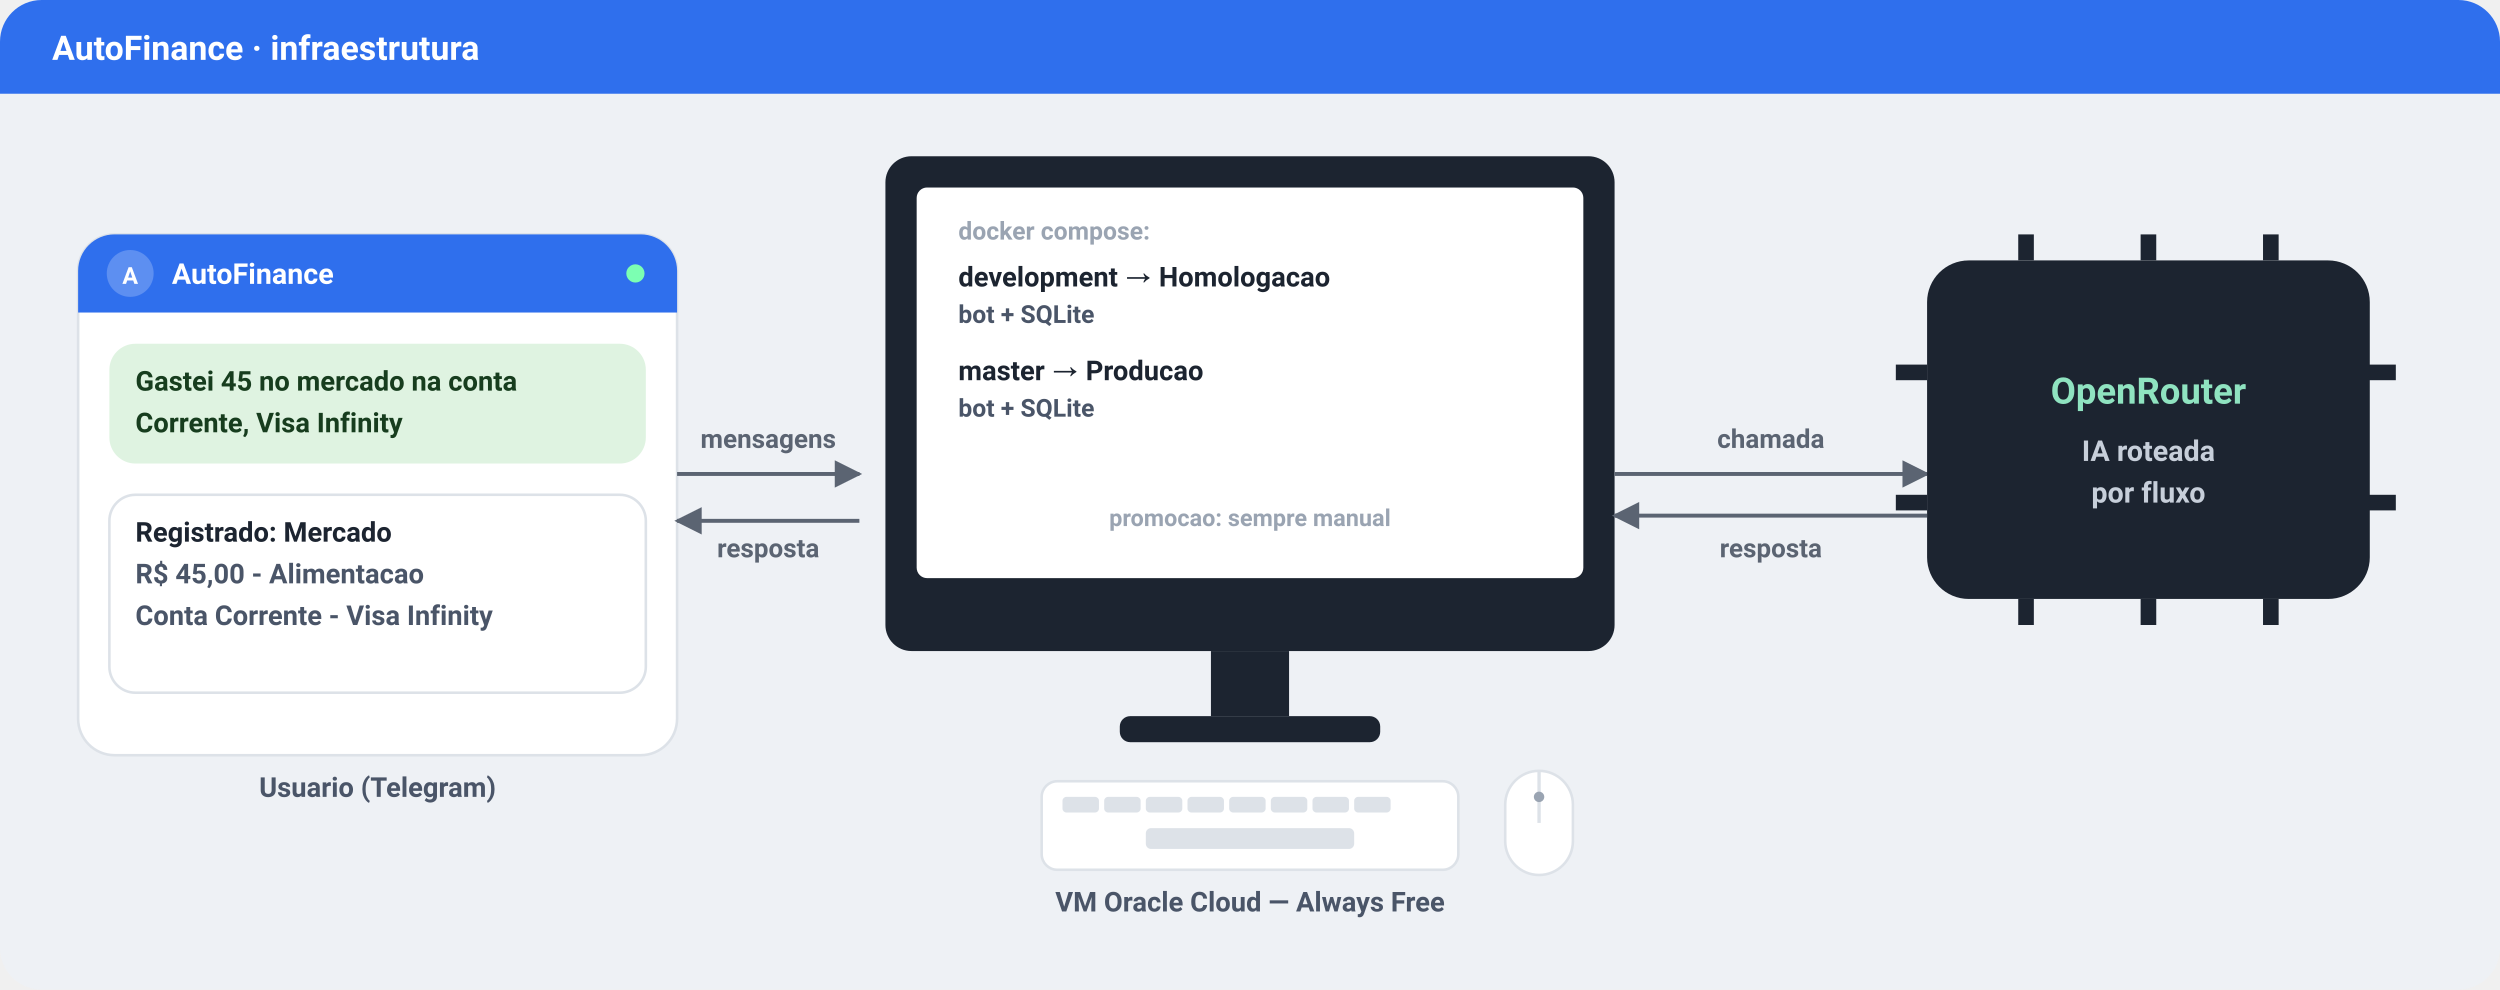
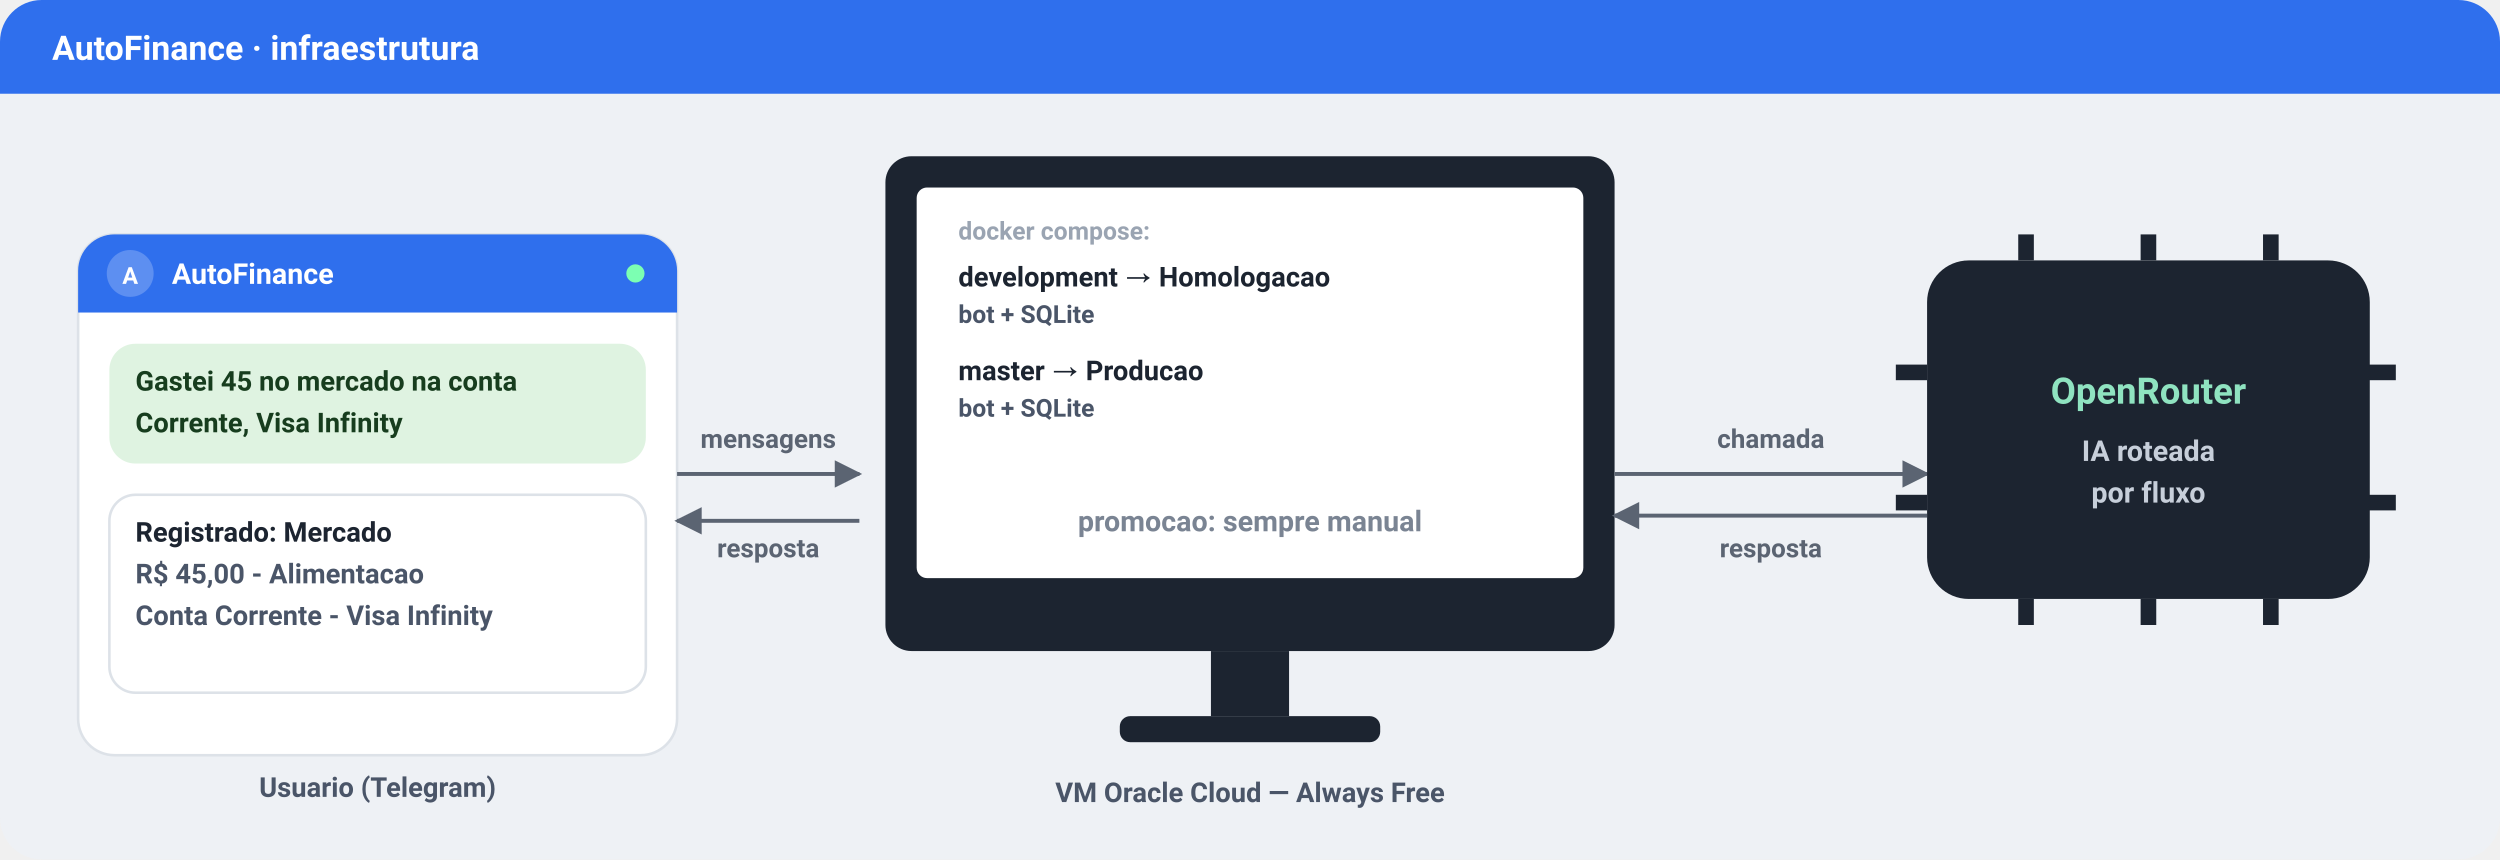
- <svg xmlns="http://www.w3.org/2000/svg" viewBox="0 0 960 380" font-family="'Segoe UI', Roboto, Helvetica, Arial, sans-serif">
+ <svg xmlns="http://www.w3.org/2000/svg" viewBox="0 0 960 330" font-family="'Segoe UI', Roboto, Helvetica, Arial, sans-serif">
  <defs>
    <clipPath id="infraCard">
-       <rect width="960" height="380" rx="16" />
+       <rect width="960" height="330" rx="16" />
    </clipPath>
    <marker id="arrow" viewBox="0 0 10 10" refX="9" refY="5" markerWidth="7" markerHeight="7" orient="auto-start-reverse">
      <path d="M0,0 L10,5 L0,10 z" fill="#5b6472" />
    </marker>
  </defs>
  <g clip-path="url(#infraCard)">
-     <rect width="960" height="380" fill="#eef1f5" />
+     <rect width="960" height="330" fill="#eef1f5" />
    <rect width="960" height="36" fill="#2f6fed" />
    <text x="20" y="23" fill="#ffffff" font-size="13" font-weight="700">AutoFinance · infraestrutura</text>
    <rect x="30" y="90" width="230" height="200" rx="14" fill="#ffffff" stroke="#dde2e8" />
    <clipPath id="tgHeaderClip">
      <rect x="30" y="90" width="230" height="200" rx="14" />
    </clipPath>
    <g clip-path="url(#tgHeaderClip)">
      <rect x="30" y="90" width="230" height="30" fill="#2f6fed" />
      <circle cx="50" cy="105" r="9" fill="#ffffff" opacity="0.22" />
      <text x="50" y="109" fill="#ffffff" font-size="9" font-weight="700" text-anchor="middle">A</text>
      <text x="66" y="109" fill="#ffffff" font-size="11" font-weight="700">AutoFinance</text>
      <circle cx="244" cy="105" r="3.5" fill="#7CFFB2" />
    </g>
    <rect x="42" y="132" width="206" height="46" rx="10" fill="#dff3e1" />
    <text x="52" y="150" font-size="10.5" fill="#173d1e" font-weight="700">Gastei 45 no mercado na conta</text>
    <text x="52" y="166" font-size="10.5" fill="#173d1e" font-weight="700">Corrente, Visa Infinity</text>
    <rect x="42" y="190" width="206" height="76" rx="10" fill="#ffffff" stroke="#dde2e8" />
    <text x="52" y="208" font-size="10.5" fill="#1c2430" font-weight="700">Registrado: Mercado</text>
    <text x="52" y="224" font-size="10.5" fill="#4a5568" font-weight="700">R$ 45,00 - Alimentacao</text>
    <text x="52" y="240" font-size="10.5" fill="#4a5568" font-weight="700">Conta Corrente - Visa Infinity</text>
    <text x="145" y="306" font-size="10.5" fill="#4a5568" text-anchor="middle" font-weight="700">Usuario (Telegram)</text>
    <line x1="260" y1="182" x2="330" y2="182" stroke="#5b6472" stroke-width="1.5" marker-end="url(#arrow)" />
    <line x1="330" y1="200" x2="260" y2="200" stroke="#5b6472" stroke-width="1.5" marker-end="url(#arrow)" />
    <text x="295" y="172" font-size="10" fill="#5b6472" text-anchor="middle" font-weight="700">mensagens</text>
    <text x="295" y="214" font-size="10" fill="#5b6472" text-anchor="middle" font-weight="700">resposta</text>
    <rect x="340" y="60" width="280" height="190" rx="10" fill="#1c2430" />
    <rect x="352" y="72" width="256" height="150" rx="4" fill="#ffffff" />
    <text x="368" y="92" font-size="9.5" fill="#9aa4b2" font-weight="700">docker compose:</text>
    <text x="368" y="110" font-size="10.5" fill="#1c2430" font-weight="700">development → Homologacao</text>
    <text x="368" y="124" font-size="9.5" fill="#4a5568" font-weight="700">bot + SQLite</text>
    <text x="368" y="146" font-size="10.5" fill="#1c2430" font-weight="700">master → Producao</text>
    <text x="368" y="160" font-size="9.5" fill="#4a5568" font-weight="700">bot + SQLite</text>
-     <text x="480" y="202" font-size="9" fill="#9aa4b2" text-anchor="middle" font-weight="700">promocao: sempre manual</text>
+     <text x="480" y="204" font-size="11" fill="#7a8493" text-anchor="middle" font-weight="700">promocao: sempre manual</text>
    <rect x="465" y="250" width="30" height="25" fill="#1c2430" />
    <rect x="430" y="275" width="100" height="10" rx="4" fill="#1c2430" />
-     <rect x="400" y="300" width="160" height="34" rx="6" fill="#ffffff" stroke="#dde2e8" />
-     <rect x="408" y="306" width="14" height="6" rx="1.5" fill="#dde2e8" />
-     <rect x="424" y="306" width="14" height="6" rx="1.5" fill="#dde2e8" />
-     <rect x="440" y="306" width="14" height="6" rx="1.5" fill="#dde2e8" />
-     <rect x="456" y="306" width="14" height="6" rx="1.5" fill="#dde2e8" />
-     <rect x="472" y="306" width="14" height="6" rx="1.5" fill="#dde2e8" />
-     <rect x="488" y="306" width="14" height="6" rx="1.5" fill="#dde2e8" />
-     <rect x="504" y="306" width="14" height="6" rx="1.5" fill="#dde2e8" />
-     <rect x="520" y="306" width="14" height="6" rx="1.5" fill="#dde2e8" />
-     <rect x="440" y="318" width="80" height="8" rx="2" fill="#dde2e8" />
-     <rect x="578" y="296" width="26" height="40" rx="13" fill="#ffffff" stroke="#dde2e8" />
-     <line x1="591" y1="296" x2="591" y2="316" stroke="#dde2e8" stroke-width="1.3" />
-     <circle cx="591" cy="306" r="2" fill="#9aa4b2" />
-     <text x="480" y="350" font-size="10.5" fill="#4a5568" text-anchor="middle" font-weight="700">VM Oracle Cloud — Always Free</text>
+     <text x="480" y="308" font-size="10.5" fill="#4a5568" text-anchor="middle" font-weight="700">VM Oracle Cloud — Always Free</text>
    <line x1="620" y1="182" x2="740" y2="182" stroke="#5b6472" stroke-width="1.5" marker-end="url(#arrow)" />
    <line x1="740" y1="198" x2="620" y2="198" stroke="#5b6472" stroke-width="1.5" marker-end="url(#arrow)" />
    <text x="680" y="172" font-size="10" fill="#5b6472" text-anchor="middle" font-weight="700">chamada</text>
    <text x="680" y="214" font-size="10" fill="#5b6472" text-anchor="middle" font-weight="700">resposta</text>
    <rect x="775" y="90" width="6" height="10" fill="#1c2430" />
    <rect x="822" y="90" width="6" height="10" fill="#1c2430" />
    <rect x="869" y="90" width="6" height="10" fill="#1c2430" />
    <rect x="775" y="230" width="6" height="10" fill="#1c2430" />
    <rect x="822" y="230" width="6" height="10" fill="#1c2430" />
    <rect x="869" y="230" width="6" height="10" fill="#1c2430" />
    <rect x="728" y="140" width="12" height="6" fill="#1c2430" />
    <rect x="728" y="190" width="12" height="6" fill="#1c2430" />
    <rect x="908" y="140" width="12" height="6" fill="#1c2430" />
    <rect x="908" y="190" width="12" height="6" fill="#1c2430" />
    <rect x="740" y="100" width="170" height="130" rx="16" fill="#1c2430" />
    <text x="825" y="155" font-size="14" fill="#8fe3c0" text-anchor="middle" font-weight="700">OpenRouter</text>
    <text x="825" y="177" font-size="11" fill="#c7cfda" text-anchor="middle" font-weight="700">IA roteada</text>
    <text x="825" y="193" font-size="11" fill="#c7cfda" text-anchor="middle" font-weight="700">por fluxo</text>
  </g>
</svg>
